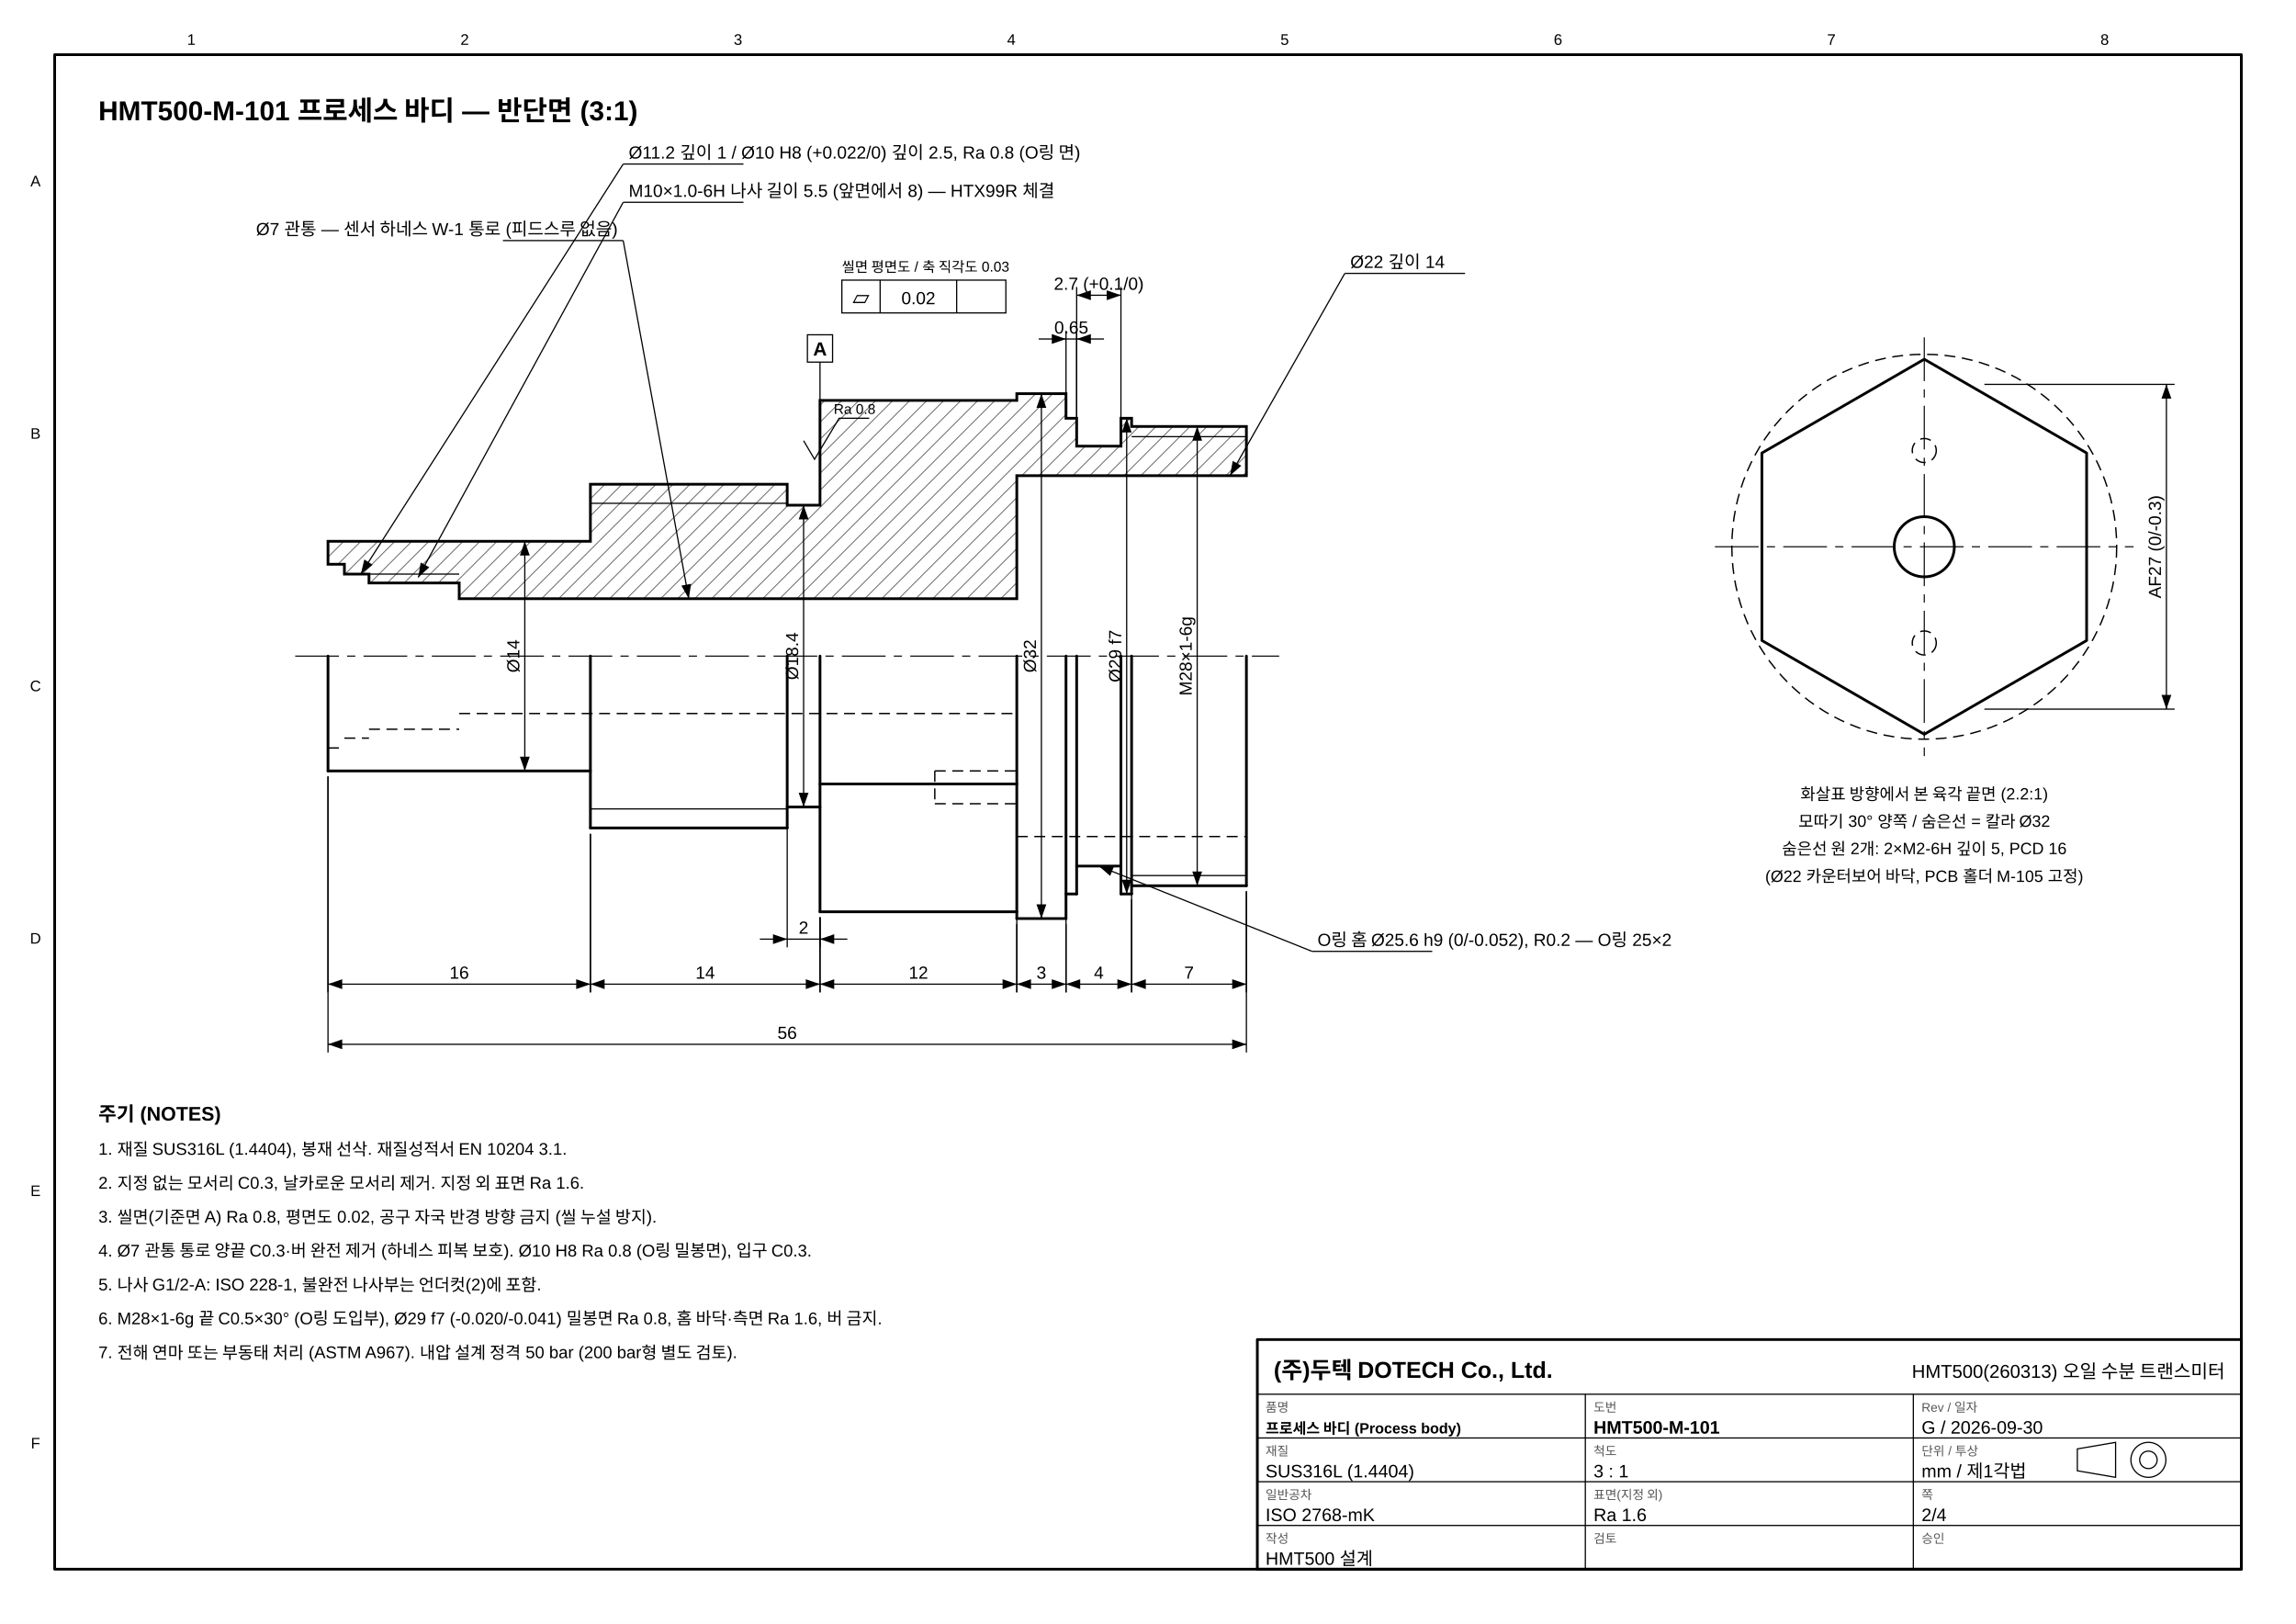
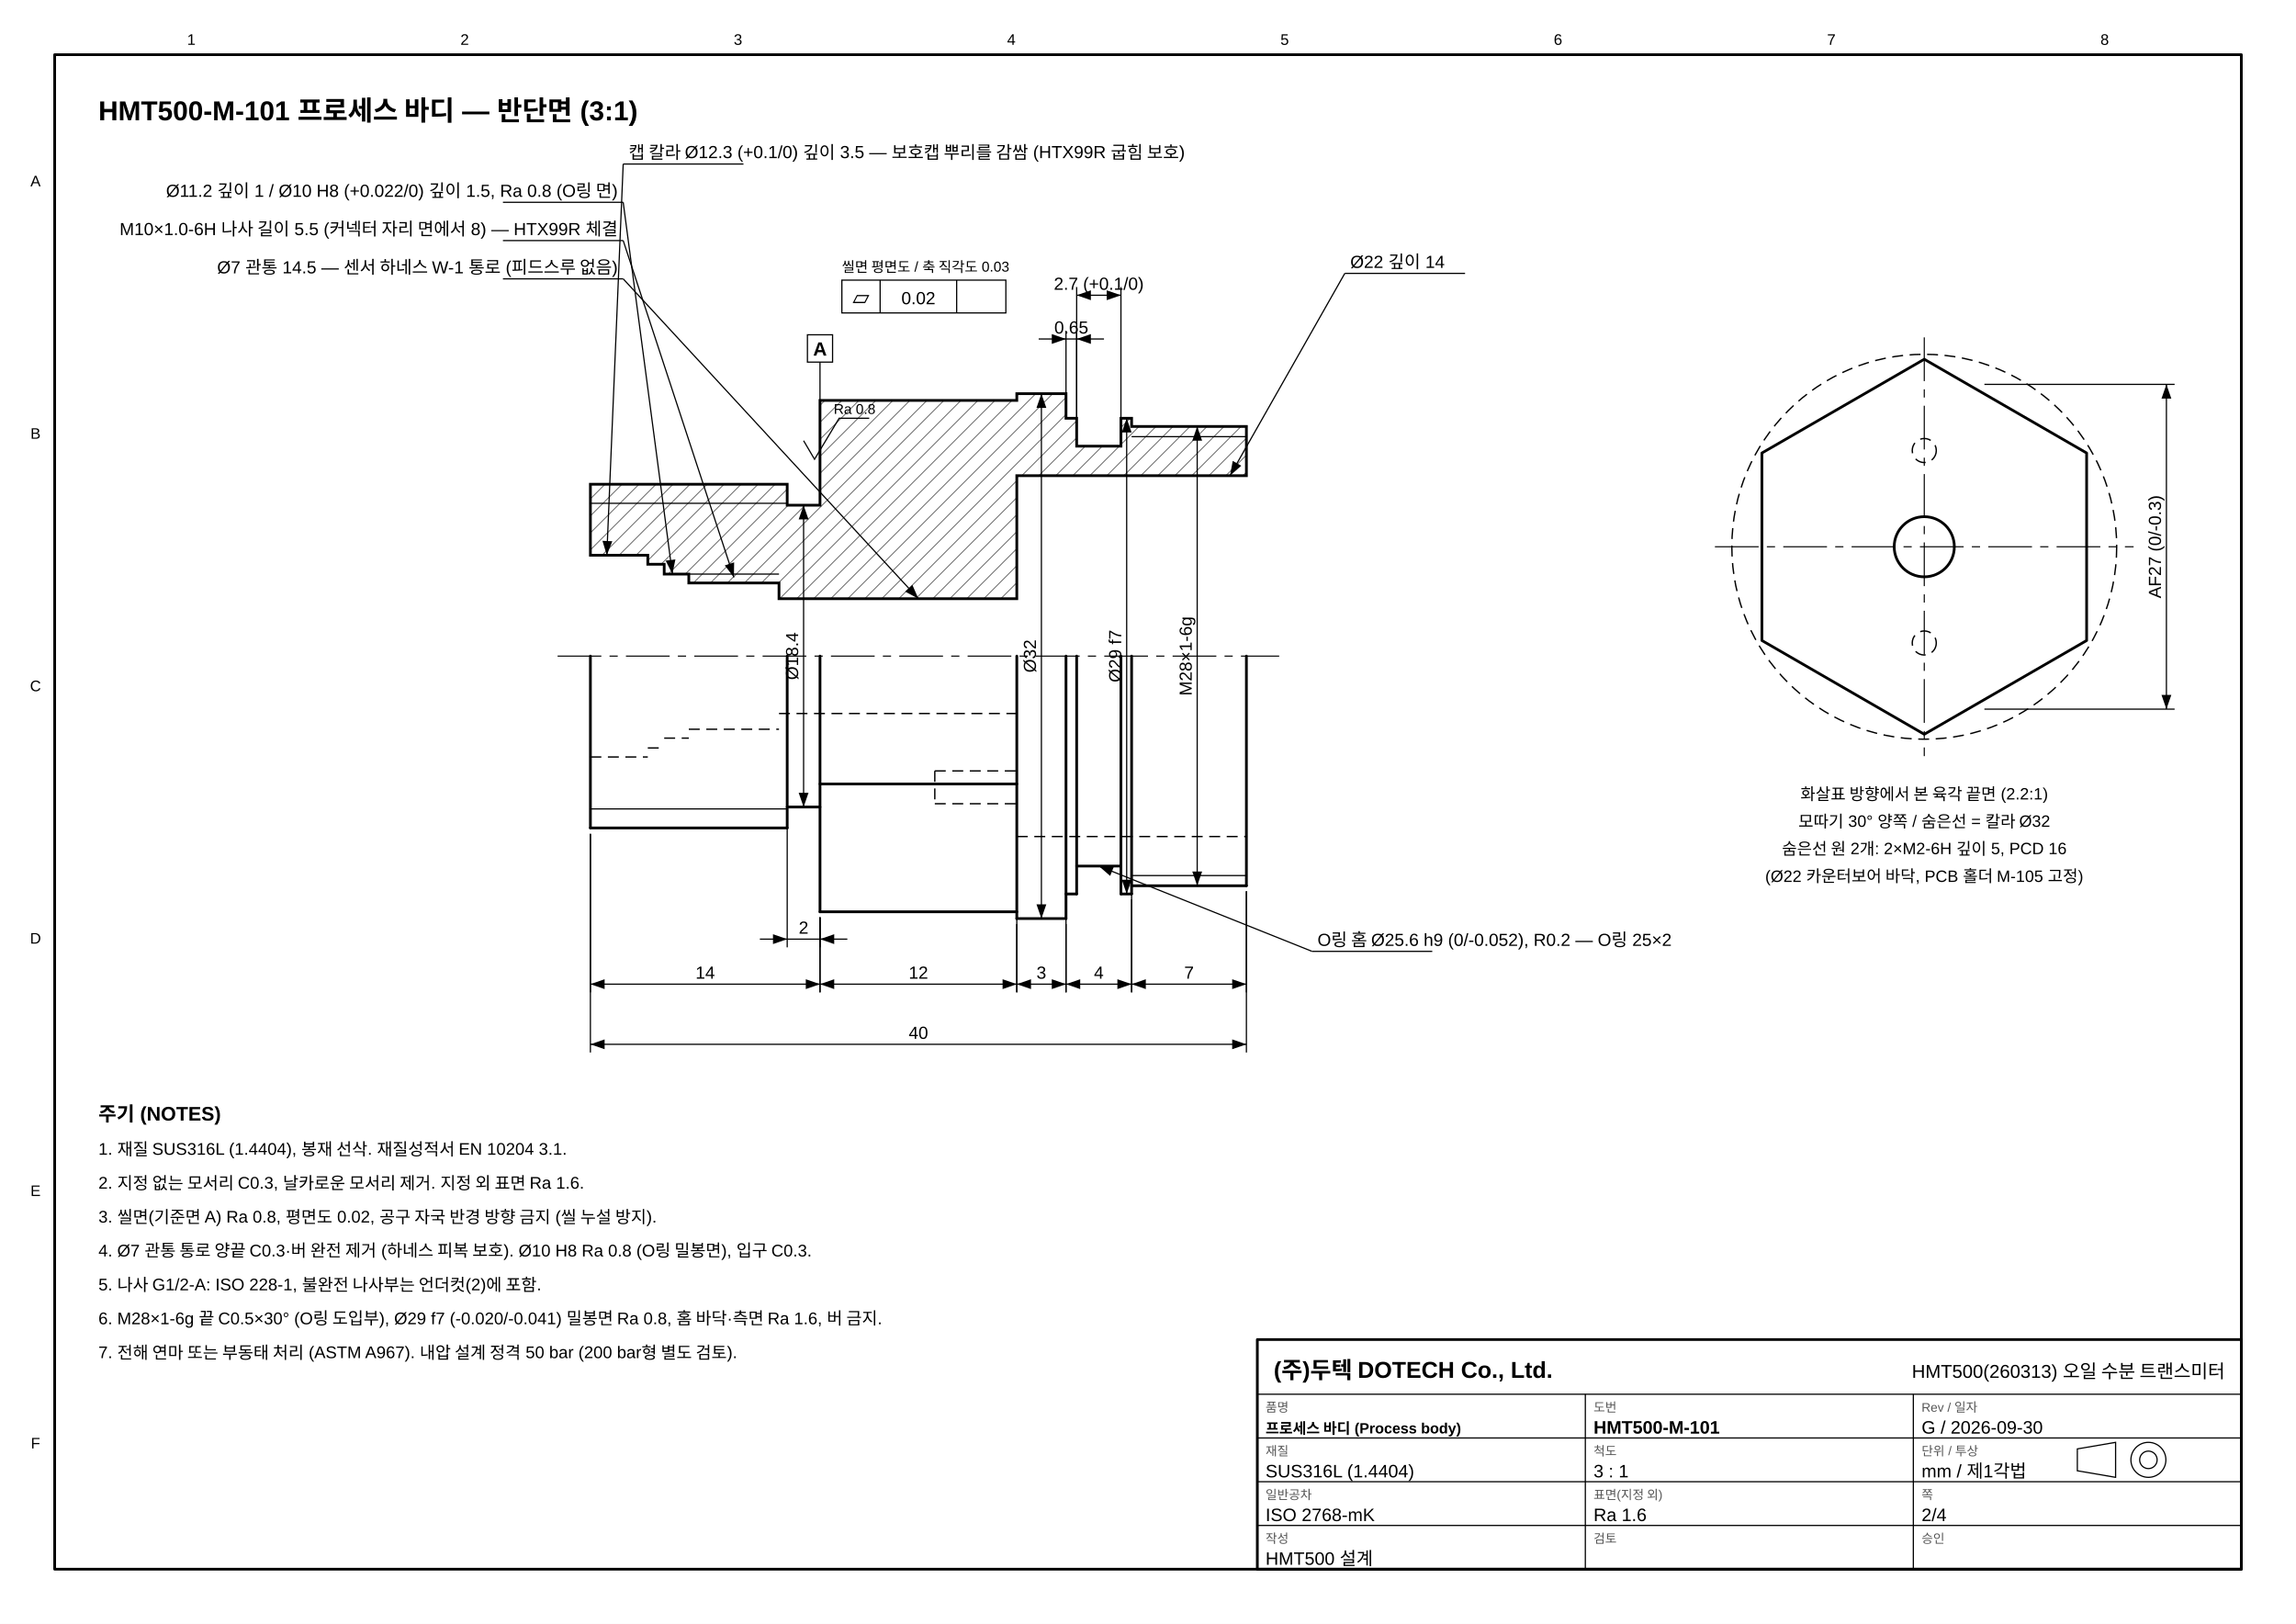
<svg xmlns="http://www.w3.org/2000/svg" width="420.0mm" height="297.0mm" viewBox="0 0 420.0 297.0">
  <rect width="420.0" height="297.0" fill="#fff" />
  <style>
 .thick{stroke:#000;stroke-width:0.5;fill:none;stroke-linecap:round;stroke-linejoin:round}
 .thin{stroke:#000;stroke-width:0.22;fill:none}
 .center{stroke:#000;stroke-width:0.2;stroke-dasharray:8 1.5 1.5 1.5;fill:none}
 .hidden{stroke:#000;stroke-width:0.25;stroke-dasharray:2 1.2;fill:none}
 .hatchfill{stroke:#000;stroke-width:0.5;fill:url(#hatch)}
 .hatchfill2{stroke:#000;stroke-width:0.5;fill:url(#hatch2)}
 .part2{stroke:#000;stroke-width:0.35;fill:url(#hatch2)}
 .buy{stroke:#000;stroke-width:0.35;fill:#e8e8e8}
 .green{stroke:#000;stroke-width:0.35;fill:#cfe8d0}
 .arrow{fill:#000;stroke:none}
 .t{font-family:'Noto Sans KR','NanumGothic','Malgun Gothic',Arial,sans-serif;fill:#000}
 .muted{fill:#555}
</style>
  <defs>
    <pattern id="hatch" width="2.2" height="2.2" patternUnits="userSpaceOnUse" patternTransform="rotate(45)">
      <line x1="0" y1="0" x2="0" y2="2.2" stroke="#000" stroke-width="0.18" />
    </pattern>
    <pattern id="hatch2" width="2.2" height="2.2" patternUnits="userSpaceOnUse" patternTransform="rotate(-45)">
      <line x1="0" y1="0" x2="0" y2="2.2" stroke="#000" stroke-width="0.18" />
    </pattern>
  </defs>
-   <line x1="54.000" y1="120.000" x2="234.000" y2="120.000" class="center" />
-   <polygon points="60.000,99.000 108.000,99.000 108.000,88.567 144.000,88.567 144.000,92.400 150.000,92.400 150.000,73.235 186.000,73.235 186.000,72.000 195.000,72.000 195.000,76.500 196.950,76.500 196.950,81.600 205.050,81.600 205.050,76.500 207.000,76.500 207.000,78.000 228.000,78.000 228.000,87.000 186.000,87.000 186.000,109.500 84.000,109.500 84.000,106.624 67.500,106.624 67.500,105.000 63.000,105.000 63.000,103.200 60.000,103.200" class="hatchfill" />
-   <line x1="60.000" y1="141.000" x2="108.000" y2="141.000" class="thick" />
-   <line x1="60.000" y1="120.000" x2="60.000" y2="141.000" class="thick" />
+   <line x1="102.000" y1="120.000" x2="234.000" y2="120.000" class="center" />
+   <polygon points="108.000,88.567 144.000,88.567 144.000,92.400 150.000,92.400 150.000,73.235 186.000,73.235 186.000,72.000 195.000,72.000 195.000,76.500 196.950,76.500 196.950,81.600 205.050,81.600 205.050,76.500 207.000,76.500 207.000,78.000 228.000,78.000 228.000,87.000 186.000,87.000 186.000,109.500 142.500,109.500 142.500,106.624 126.000,106.624 126.000,105.000 121.500,105.000 121.500,103.200 118.500,103.200 118.500,101.550 108.000,101.550" class="hatchfill" />
  <line x1="108.000" y1="151.433" x2="144.000" y2="151.433" class="thick" />
  <line x1="108.000" y1="120.000" x2="108.000" y2="151.433" class="thick" />
  <line x1="144.000" y1="147.600" x2="150.000" y2="147.600" class="thick" />
  <line x1="144.000" y1="120.000" x2="144.000" y2="151.433" class="thick" />
  <line x1="150.000" y1="166.765" x2="186.000" y2="166.765" class="thick" />
  <line x1="150.000" y1="120.000" x2="150.000" y2="166.765" class="thick" />
  <line x1="186.000" y1="168.000" x2="195.000" y2="168.000" class="thick" />
  <line x1="186.000" y1="120.000" x2="186.000" y2="168.000" class="thick" />
  <line x1="195.000" y1="163.500" x2="196.950" y2="163.500" class="thick" />
  <line x1="195.000" y1="120.000" x2="195.000" y2="168.000" class="thick" />
  <line x1="196.950" y1="158.400" x2="205.050" y2="158.400" class="thick" />
  <line x1="196.950" y1="120.000" x2="196.950" y2="163.500" class="thick" />
  <line x1="205.050" y1="163.500" x2="207.000" y2="163.500" class="thick" />
  <line x1="205.050" y1="120.000" x2="205.050" y2="163.500" class="thick" />
  <line x1="207.000" y1="162.000" x2="228.000" y2="162.000" class="thick" />
  <line x1="207.000" y1="120.000" x2="207.000" y2="163.500" class="thick" />
  <line x1="228.000" y1="120.000" x2="228.000" y2="162.000" class="thick" />
  <line x1="150.000" y1="143.383" x2="186.000" y2="143.383" class="thick" />
  <line x1="108.000" y1="147.947" x2="144.000" y2="147.947" class="thin" />
  <line x1="108.000" y1="92.053" x2="144.000" y2="92.053" class="thin" />
-   <line x1="67.500" y1="105.000" x2="84.000" y2="105.000" class="thin" />
+   <line x1="126.000" y1="105.000" x2="142.500" y2="105.000" class="thin" />
  <line x1="207.000" y1="160.136" x2="228.000" y2="160.136" class="thin" />
  <line x1="207.000" y1="79.864" x2="228.000" y2="79.864" class="thin" />
-   <line x1="60.000" y1="136.800" x2="63.000" y2="136.800" class="hidden" />
-   <line x1="63.000" y1="135.000" x2="67.500" y2="135.000" class="hidden" />
-   <line x1="67.500" y1="133.375" x2="84.000" y2="133.375" class="hidden" />
-   <line x1="84.000" y1="130.500" x2="186.000" y2="130.500" class="hidden" />
+   <line x1="108.000" y1="138.450" x2="118.500" y2="138.450" class="hidden" />
+   <line x1="118.500" y1="136.800" x2="121.500" y2="136.800" class="hidden" />
+   <line x1="121.500" y1="135.000" x2="126.000" y2="135.000" class="hidden" />
+   <line x1="126.000" y1="133.375" x2="142.500" y2="133.375" class="hidden" />
+   <line x1="142.500" y1="130.500" x2="186.000" y2="130.500" class="hidden" />
  <line x1="186.000" y1="153.000" x2="228.000" y2="153.000" class="hidden" />
  <line x1="171.000" y1="141.000" x2="186.000" y2="141.000" class="hidden" />
  <line x1="171.000" y1="147.000" x2="186.000" y2="147.000" class="hidden" />
  <line x1="171.000" y1="141.000" x2="171.000" y2="147.000" class="hidden" />
-   <line x1="60.000" y1="142.000" x2="60.000" y2="181.500" class="thin" />
-   <line x1="108.000" y1="152.500" x2="108.000" y2="181.500" class="thin" />
-   <line x1="60.000" y1="180.000" x2="108.000" y2="180.000" class="thin" />
-   <polygon points="60.000,180.000 62.600,179.100 62.600,180.900" class="arrow" />
-   <polygon points="108.000,180.000 105.400,180.900 105.400,179.100" class="arrow" />
-   <text x="84.000" y="179.000" font-size="3.2" text-anchor="middle" class="t ">16</text>
  <line x1="108.000" y1="152.500" x2="108.000" y2="181.500" class="thin" />
  <line x1="150.000" y1="167.765" x2="150.000" y2="181.500" class="thin" />
  <line x1="108.000" y1="180.000" x2="150.000" y2="180.000" class="thin" />
  <polygon points="108.000,180.000 110.600,179.100 110.600,180.900" class="arrow" />
  <polygon points="150.000,180.000 147.400,180.900 147.400,179.100" class="arrow" />
  <text x="129.000" y="179.000" font-size="3.2" text-anchor="middle" class="t ">14</text>
  <line x1="150.000" y1="167.765" x2="150.000" y2="181.500" class="thin" />
  <line x1="186.000" y1="167.765" x2="186.000" y2="181.500" class="thin" />
  <line x1="150.000" y1="180.000" x2="186.000" y2="180.000" class="thin" />
  <polygon points="150.000,180.000 152.600,179.100 152.600,180.900" class="arrow" />
  <polygon points="186.000,180.000 183.400,180.900 183.400,179.100" class="arrow" />
  <text x="168.000" y="179.000" font-size="3.2" text-anchor="middle" class="t ">12</text>
  <line x1="186.000" y1="169.000" x2="186.000" y2="181.500" class="thin" />
  <line x1="195.000" y1="169.000" x2="195.000" y2="181.500" class="thin" />
  <line x1="186.000" y1="180.000" x2="195.000" y2="180.000" class="thin" />
  <polygon points="186.000,180.000 188.600,179.100 188.600,180.900" class="arrow" />
  <polygon points="195.000,180.000 192.400,180.900 192.400,179.100" class="arrow" />
  <text x="190.500" y="179.000" font-size="3.2" text-anchor="middle" class="t ">3</text>
  <line x1="195.000" y1="164.500" x2="195.000" y2="181.500" class="thin" />
  <line x1="207.000" y1="164.500" x2="207.000" y2="181.500" class="thin" />
  <line x1="195.000" y1="180.000" x2="207.000" y2="180.000" class="thin" />
  <polygon points="195.000,180.000 197.600,179.100 197.600,180.900" class="arrow" />
  <polygon points="207.000,180.000 204.400,180.900 204.400,179.100" class="arrow" />
  <text x="201.000" y="179.000" font-size="3.2" text-anchor="middle" class="t ">4</text>
  <line x1="207.000" y1="163.000" x2="207.000" y2="181.500" class="thin" />
  <line x1="228.000" y1="163.000" x2="228.000" y2="181.500" class="thin" />
  <line x1="207.000" y1="180.000" x2="228.000" y2="180.000" class="thin" />
  <polygon points="207.000,180.000 209.600,179.100 209.600,180.900" class="arrow" />
  <polygon points="228.000,180.000 225.400,180.900 225.400,179.100" class="arrow" />
  <text x="217.500" y="179.000" font-size="3.2" text-anchor="middle" class="t ">7</text>
-   <line x1="60.000" y1="142.000" x2="60.000" y2="192.500" class="thin" />
+   <line x1="108.000" y1="152.500" x2="108.000" y2="192.500" class="thin" />
  <line x1="228.000" y1="163.000" x2="228.000" y2="192.500" class="thin" />
-   <line x1="60.000" y1="191.000" x2="228.000" y2="191.000" class="thin" />
-   <polygon points="60.000,191.000 62.600,190.100 62.600,191.900" class="arrow" />
+   <line x1="108.000" y1="191.000" x2="228.000" y2="191.000" class="thin" />
+   <polygon points="108.000,191.000 110.600,190.100 110.600,191.900" class="arrow" />
  <polygon points="228.000,191.000 225.400,191.900 225.400,190.100" class="arrow" />
-   <text x="144.000" y="190.000" font-size="3.2" text-anchor="middle" class="t ">56</text>
+   <text x="168.000" y="190.000" font-size="3.2" text-anchor="middle" class="t ">40</text>
  <line x1="144.000" y1="148.600" x2="144.000" y2="173.265" class="thin" />
  <line x1="150.000" y1="167.765" x2="150.000" y2="173.265" class="thin" />
  <line x1="144.000" y1="171.765" x2="150.000" y2="171.765" class="thin" />
  <polygon points="144.000,171.765 141.400,172.665 141.400,170.865" class="arrow" />
  <polygon points="150.000,171.765 152.600,170.865 152.600,172.665" class="arrow" />
  <line x1="139.000" y1="171.765" x2="144.000" y2="171.765" class="thin" />
  <line x1="150.000" y1="171.765" x2="155.000" y2="171.765" class="thin" />
  <text x="147.000" y="170.765" font-size="3.2" text-anchor="middle" class="t ">2</text>
  <line x1="195.000" y1="75.500" x2="195.000" y2="60.500" class="thin" />
  <line x1="196.950" y1="80.600" x2="196.950" y2="60.500" class="thin" />
  <line x1="195.000" y1="62.000" x2="196.950" y2="62.000" class="thin" />
  <polygon points="195.000,62.000 192.400,62.900 192.400,61.100" class="arrow" />
  <polygon points="196.950,62.000 199.550,61.100 199.550,62.900" class="arrow" />
  <line x1="190.000" y1="62.000" x2="195.000" y2="62.000" class="thin" />
  <line x1="196.950" y1="62.000" x2="201.950" y2="62.000" class="thin" />
  <text x="195.975" y="61.000" font-size="3.2" text-anchor="middle" class="t ">0.65</text>
  <line x1="196.950" y1="80.600" x2="196.950" y2="52.500" class="thin" />
  <line x1="205.050" y1="80.600" x2="205.050" y2="52.500" class="thin" />
  <line x1="196.950" y1="54.000" x2="205.050" y2="54.000" class="thin" />
  <polygon points="196.950,54.000 199.550,53.100 199.550,54.900" class="arrow" />
  <polygon points="205.050,54.000 202.450,54.900 202.450,53.100" class="arrow" />
  <text x="201.000" y="53.000" font-size="3.2" text-anchor="middle" class="t ">2.7 (+0.1/0)</text>
-   <line x1="96.000" y1="99.000" x2="96.000" y2="141.000" class="thin" />
-   <polygon points="96.000,99.000 96.900,101.600 95.100,101.600" class="arrow" />
-   <polygon points="96.000,141.000 95.100,138.400 96.900,138.400" class="arrow" />
-   <text x="95.000" y="120.000" font-size="3.2" text-anchor="middle" transform="rotate(-90 95.000 120.000)" class="t ">Ø14</text>
  <line x1="147.000" y1="92.400" x2="147.000" y2="147.600" class="thin" />
  <polygon points="147.000,92.400 147.900,95.000 146.100,95.000" class="arrow" />
  <polygon points="147.000,147.600 146.100,145.000 147.900,145.000" class="arrow" />
  <text x="146.000" y="120.000" font-size="3.2" text-anchor="middle" transform="rotate(-90 146.000 120.000)" class="t ">Ø18.4</text>
  <line x1="190.500" y1="72.000" x2="190.500" y2="168.000" class="thin" />
  <polygon points="190.500,72.000 191.400,74.600 189.600,74.600" class="arrow" />
  <polygon points="190.500,168.000 189.600,165.400 191.400,165.400" class="arrow" />
  <text x="189.500" y="120.000" font-size="3.2" text-anchor="middle" transform="rotate(-90 189.500 120.000)" class="t ">Ø32</text>
  <line x1="206.100" y1="76.500" x2="206.100" y2="163.500" class="thin" />
  <polygon points="206.100,76.500 207.000,79.100 205.200,79.100" class="arrow" />
  <polygon points="206.100,163.500 205.200,160.900 207.000,160.900" class="arrow" />
  <text x="205.100" y="120.000" font-size="3.2" text-anchor="middle" transform="rotate(-90 205.100 120.000)" class="t ">Ø29 f7</text>
  <line x1="219.000" y1="78.000" x2="219.000" y2="162.000" class="thin" />
  <polygon points="219.000,78.000 219.900,80.600 218.100,80.600" class="arrow" />
  <polygon points="219.000,162.000 218.100,159.400 219.900,159.400" class="arrow" />
  <text x="218.000" y="120.000" font-size="3.2" text-anchor="middle" transform="rotate(-90 218.000 120.000)" class="t ">M28×1-6g</text>
-   <line x1="66.000" y1="105.000" x2="114.000" y2="30.000" class="thin" />
-   <polygon points="66.000,105.000 66.643,102.325 68.160,103.295" class="arrow" />
+   <line x1="111.000" y1="101.550" x2="114.000" y2="30.000" class="thin" />
+   <polygon points="111.000,101.550 110.210,98.915 112.008,98.990" class="arrow" />
  <line x1="114.000" y1="30.000" x2="136.000" y2="30.000" class="thin" />
-   <text x="115.000" y="29.000" font-size="3.2" text-anchor="start" class="t ">Ø11.2 깊이 1 / Ø10 H8 (+0.022/0) 깊이 2.5, Ra 0.8 (O링 면)</text>
-   <line x1="76.500" y1="105.600" x2="114.000" y2="37.000" class="thin" />
-   <polygon points="76.500,105.600 76.957,102.887 78.537,103.750" class="arrow" />
-   <line x1="114.000" y1="37.000" x2="136.000" y2="37.000" class="thin" />
-   <text x="115.000" y="36.000" font-size="3.2" text-anchor="start" class="t ">M10×1.0-6H 나사 길이 5.5 (앞면에서 8) — HTX99R 체결</text>
-   <line x1="126.000" y1="109.500" x2="114.000" y2="44.000" class="thin" />
-   <polygon points="126.000,109.500 124.646,107.105 126.417,106.780" class="arrow" />
+   <text x="115.000" y="29.000" font-size="3.2" text-anchor="start" class="t ">캡 칼라 Ø12.3 (+0.1/0) 깊이 3.5 — 보호캡 뿌리를 감쌈 (HTX99R 굽힘 보호)</text>
+   <line x1="123.000" y1="105.000" x2="114.000" y2="37.000" class="thin" />
+   <polygon points="123.000,105.000 121.767,102.541 123.551,102.304" class="arrow" />
+   <line x1="114.000" y1="37.000" x2="92.000" y2="37.000" class="thin" />
+   <text x="113.000" y="36.000" font-size="3.2" text-anchor="end" class="t ">Ø11.2 깊이 1 / Ø10 H8 (+0.022/0) 깊이 1.5, Ra 0.8 (O링 면)</text>
+   <line x1="134.250" y1="105.600" x2="114.000" y2="44.000" class="thin" />
+   <polygon points="134.250,105.600 132.583,103.411 134.293,102.849" class="arrow" />
  <line x1="114.000" y1="44.000" x2="92.000" y2="44.000" class="thin" />
-   <text x="113.000" y="43.000" font-size="3.2" text-anchor="end" class="t ">Ø7 관통 — 센서 하네스 W-1 통로 (피드스루 없음)</text>
+   <text x="113.000" y="43.000" font-size="3.2" text-anchor="end" class="t ">M10×1.0-6H 나사 길이 5.5 (커넥터 자리 면에서 8) — HTX99R 체결</text>
+   <line x1="168.000" y1="109.500" x2="114.000" y2="51.000" class="thin" />
+   <polygon points="168.000,109.500 165.575,108.200 166.898,106.979" class="arrow" />
+   <line x1="114.000" y1="51.000" x2="92.000" y2="51.000" class="thin" />
+   <text x="113.000" y="50.000" font-size="3.2" text-anchor="end" class="t ">Ø7 관통 14.5 — 센서 하네스 W-1 통로 (피드스루 없음)</text>
  <line x1="201.000" y1="158.400" x2="240.000" y2="174.000" class="thin" />
  <polygon points="201.000,158.400 203.748,158.530 203.080,160.201" class="arrow" />
  <line x1="240.000" y1="174.000" x2="262.000" y2="174.000" class="thin" />
  <text x="241.000" y="173.000" font-size="3.2" text-anchor="start" class="t ">O링 홈 Ø25.6 h9 (0/-0.052), R0.2 — O링 25×2</text>
  <line x1="225.000" y1="87.000" x2="246.000" y2="50.000" class="thin" />
  <polygon points="225.000,87.000 225.501,84.295 227.066,85.183" class="arrow" />
  <line x1="246.000" y1="50.000" x2="268.000" y2="50.000" class="thin" />
  <text x="247.000" y="49.000" font-size="3.2" text-anchor="start" class="t ">Ø22 깊이 14</text>
  <rect x="147.70" y="61.23" width="4.6" height="5" class="thin" fill="none" />
  <text x="150.000" y="65.035" font-size="3.5" text-anchor="middle" font-weight="700" class="t ">A</text>
  <line x1="150.000" y1="66.235" x2="150.000" y2="73.235" class="thin" />
  <polyline points="147.000,80.600 149.000,84.000 153.500,76.500 159.000,76.500" class="thin" />
  <text x="152.500" y="75.700" font-size="2.6" text-anchor="start" class="t ">Ra 0.8</text>
  <rect x="154.0" y="51.235" width="30" height="6" class="thin" fill="#fff" />
  <line x1="161.000" y1="51.235" x2="161.000" y2="57.235" class="thin" />
  <line x1="175.000" y1="51.235" x2="175.000" y2="57.235" class="thin" />
  <text x="157.500" y="55.735" font-size="4" text-anchor="middle" class="t ">⏥</text>
  <text x="168.000" y="55.635" font-size="3.2" text-anchor="middle" class="t ">0.02</text>
  <text x="179.500" y="55.635" font-size="3.2" text-anchor="middle" class="t " />
  <text x="154.000" y="49.735" font-size="2.6" text-anchor="start" class="t ">씰면 평면도 / 축 직각도 0.03</text>
  <polygon points="381.700,117.147 352.000,134.295 322.300,117.147 322.300,82.853 352.000,65.705 381.700,82.853" class="thick" />
  <circle cx="352.000" cy="100.000" r="35.200" class="hidden" fill="none" />
  <circle cx="352.000" cy="100.000" r="5.500" class="thick" fill="none" />
  <line x1="313.705" y1="100.000" x2="390.295" y2="100.000" class="center" />
  <line x1="352.000" y1="61.705" x2="352.000" y2="138.295" class="center" />
  <line x1="363.000" y1="70.300" x2="397.795" y2="70.300" class="thin" />
  <line x1="363.000" y1="129.700" x2="397.795" y2="129.700" class="thin" />
  <line x1="396.295" y1="70.300" x2="396.295" y2="129.700" class="thin" />
  <polygon points="396.295,70.300 397.195,72.900 395.395,72.900" class="arrow" />
  <polygon points="396.295,129.700 395.395,127.100 397.195,127.100" class="arrow" />
  <text x="395.295" y="100.000" font-size="3.2" text-anchor="middle" transform="rotate(-90 395.295 100.000)" class="t ">AF27 (0/-0.3)</text>
  <text x="352.000" y="146.295" font-size="3.0" text-anchor="middle" class="t ">화살표 방향에서 본 육각 끝면 (2.2:1)</text>
  <text x="352.000" y="151.295" font-size="3.0" text-anchor="middle" class="t ">모따기 30° 양쪽 / 숨은선 = 칼라 Ø32</text>
  <circle cx="352.000" cy="117.600" r="2.200" class="hidden" fill="none" />
  <circle cx="352.000" cy="82.400" r="2.200" class="hidden" fill="none" />
  <text x="352.000" y="156.295" font-size="3.0" text-anchor="middle" class="t ">숨은선 원 2개: 2×M2-6H 깊이 5, PCD 16</text>
  <text x="352.000" y="161.295" font-size="3.0" text-anchor="middle" class="t ">(Ø22 카운터보어 바닥, PCB 홀더 M-105 고정)</text>
  <text x="18.000" y="205.000" font-size="3.6" text-anchor="start" font-weight="700" class="t ">주기 (NOTES)</text>
  <text x="18.000" y="211.200" font-size="3.1" text-anchor="start" class="t ">1. 재질 SUS316L (1.4404), 봉재 선삭. 재질성적서 EN 10204 3.1.</text>
  <text x="18.000" y="217.400" font-size="3.1" text-anchor="start" class="t ">2. 지정 없는 모서리 C0.3, 날카로운 모서리 제거. 지정 외 표면 Ra 1.6.</text>
  <text x="18.000" y="223.600" font-size="3.1" text-anchor="start" class="t ">3. 씰면(기준면 A) Ra 0.8, 평면도 0.02, 공구 자국 반경 방향 금지 (씰 누설 방지).</text>
  <text x="18.000" y="229.800" font-size="3.1" text-anchor="start" class="t ">4. Ø7 관통 통로 양끝 C0.3·버 완전 제거 (하네스 피복 보호). Ø10 H8 Ra 0.8 (O링 밀봉면), 입구 C0.3.</text>
  <text x="18.000" y="236.000" font-size="3.1" text-anchor="start" class="t ">5. 나사 G1/2-A: ISO 228-1, 불완전 나사부는 언더컷(2)에 포함.</text>
  <text x="18.000" y="242.200" font-size="3.1" text-anchor="start" class="t ">6. M28×1-6g 끝 C0.5×30° (O링 도입부), Ø29 f7 (-0.020/-0.041) 밀봉면 Ra 0.8, 홈 바닥·측면 Ra 1.6, 버 금지.</text>
  <text x="18.000" y="248.400" font-size="3.1" text-anchor="start" class="t ">7. 전해 연마 또는 부동태 처리 (ASTM A967). 내압 설계 정격 50 bar (200 bar형 별도 검토).</text>
  <text x="18.000" y="22.000" font-size="5" text-anchor="start" font-weight="700" class="t ">HMT500-M-101  프로세스 바디  —  반단면 (3:1)</text>
  <rect x="10" y="10" width="400.0" height="277.0" class="thick" fill="none" />
  <text x="35.000" y="8.200" font-size="2.8" text-anchor="middle" class="t ">1</text>
  <text x="85.000" y="8.200" font-size="2.8" text-anchor="middle" class="t ">2</text>
  <text x="135.000" y="8.200" font-size="2.8" text-anchor="middle" class="t ">3</text>
  <text x="185.000" y="8.200" font-size="2.8" text-anchor="middle" class="t ">4</text>
  <text x="235.000" y="8.200" font-size="2.8" text-anchor="middle" class="t ">5</text>
  <text x="285.000" y="8.200" font-size="2.8" text-anchor="middle" class="t ">6</text>
  <text x="335.000" y="8.200" font-size="2.8" text-anchor="middle" class="t ">7</text>
  <text x="385.000" y="8.200" font-size="2.8" text-anchor="middle" class="t ">8</text>
  <text x="6.500" y="34.083" font-size="2.8" text-anchor="middle" class="t ">A</text>
  <text x="6.500" y="80.250" font-size="2.8" text-anchor="middle" class="t ">B</text>
  <text x="6.500" y="126.417" font-size="2.8" text-anchor="middle" class="t ">C</text>
  <text x="6.500" y="172.583" font-size="2.8" text-anchor="middle" class="t ">D</text>
  <text x="6.500" y="218.750" font-size="2.8" text-anchor="middle" class="t ">E</text>
  <text x="6.500" y="264.917" font-size="2.8" text-anchor="middle" class="t ">F</text>
  <rect x="230.0" y="245.0" width="180" height="42" class="thick" fill="#fff" />
  <line x1="230.000" y1="255.000" x2="410.000" y2="255.000" class="thin" />
  <line x1="230.000" y1="263.000" x2="410.000" y2="263.000" class="thin" />
  <line x1="230.000" y1="271.000" x2="410.000" y2="271.000" class="thin" />
  <line x1="230.000" y1="279.000" x2="410.000" y2="279.000" class="thin" />
  <line x1="290.000" y1="255.000" x2="290.000" y2="287.000" class="thin" />
  <line x1="350.000" y1="255.000" x2="350.000" y2="287.000" class="thin" />
  <text x="233.000" y="252.000" font-size="4.2" text-anchor="start" font-weight="700" class="t ">(주)두텍  DOTECH Co., Ltd.</text>
  <text x="407.000" y="252.000" font-size="3.4" text-anchor="end" class="t ">HMT500(260313) 오일 수분 트랜스미터</text>
  <text x="231.500" y="258.200" font-size="2.3" text-anchor="start" class="t muted">품명</text>
  <text x="231.500" y="262.200" font-size="2.7" text-anchor="start" font-weight="700" class="t ">프로세스 바디 (Process body)</text>
  <text x="291.500" y="258.200" font-size="2.3" text-anchor="start" class="t muted">도번</text>
  <text x="291.500" y="262.200" font-size="3.3" text-anchor="start" font-weight="700" class="t ">HMT500-M-101</text>
  <text x="351.500" y="258.200" font-size="2.3" text-anchor="start" class="t muted">Rev / 일자</text>
  <text x="351.500" y="262.200" font-size="3.3" text-anchor="start" class="t ">G / 2026-09-30</text>
  <text x="231.500" y="266.200" font-size="2.3" text-anchor="start" class="t muted">재질</text>
  <text x="231.500" y="270.200" font-size="3.3" text-anchor="start" class="t ">SUS316L (1.4404)</text>
  <text x="291.500" y="266.200" font-size="2.3" text-anchor="start" class="t muted">척도</text>
  <text x="291.500" y="270.200" font-size="3.3" text-anchor="start" class="t ">3 : 1</text>
  <text x="351.500" y="266.200" font-size="2.3" text-anchor="start" class="t muted">단위 / 투상</text>
  <text x="351.500" y="270.200" font-size="3.3" text-anchor="start" class="t ">mm / 제1각법</text>
  <text x="231.500" y="274.200" font-size="2.3" text-anchor="start" class="t muted">일반공차</text>
  <text x="231.500" y="278.200" font-size="3.3" text-anchor="start" class="t ">ISO 2768-mK</text>
  <text x="291.500" y="274.200" font-size="2.3" text-anchor="start" class="t muted">표면(지정 외)</text>
  <text x="291.500" y="278.200" font-size="3.3" text-anchor="start" class="t ">Ra 1.6</text>
  <text x="351.500" y="274.200" font-size="2.3" text-anchor="start" class="t muted">쪽</text>
  <text x="351.500" y="278.200" font-size="3.3" text-anchor="start" class="t ">2/4</text>
  <text x="231.500" y="282.200" font-size="2.3" text-anchor="start" class="t muted">작성</text>
  <text x="231.500" y="286.200" font-size="3.3" text-anchor="start" class="t ">HMT500 설계</text>
  <text x="291.500" y="282.200" font-size="2.3" text-anchor="start" class="t muted">검토</text>
  <text x="291.500" y="286.200" font-size="3.3" text-anchor="start" class="t " />
  <text x="351.500" y="282.200" font-size="2.3" text-anchor="start" class="t muted">승인</text>
  <text x="351.500" y="286.200" font-size="3.3" text-anchor="start" class="t " />
  <polygon points="380.0,265.0 387.0,263.8 387.0,270.2 380.0,269.0" class="thin" fill="none" />
  <circle cx="393.000" cy="267.000" r="3.200" class="thin" fill="none" />
  <circle cx="393.000" cy="267.000" r="1.600" class="thin" fill="none" />
</svg>
